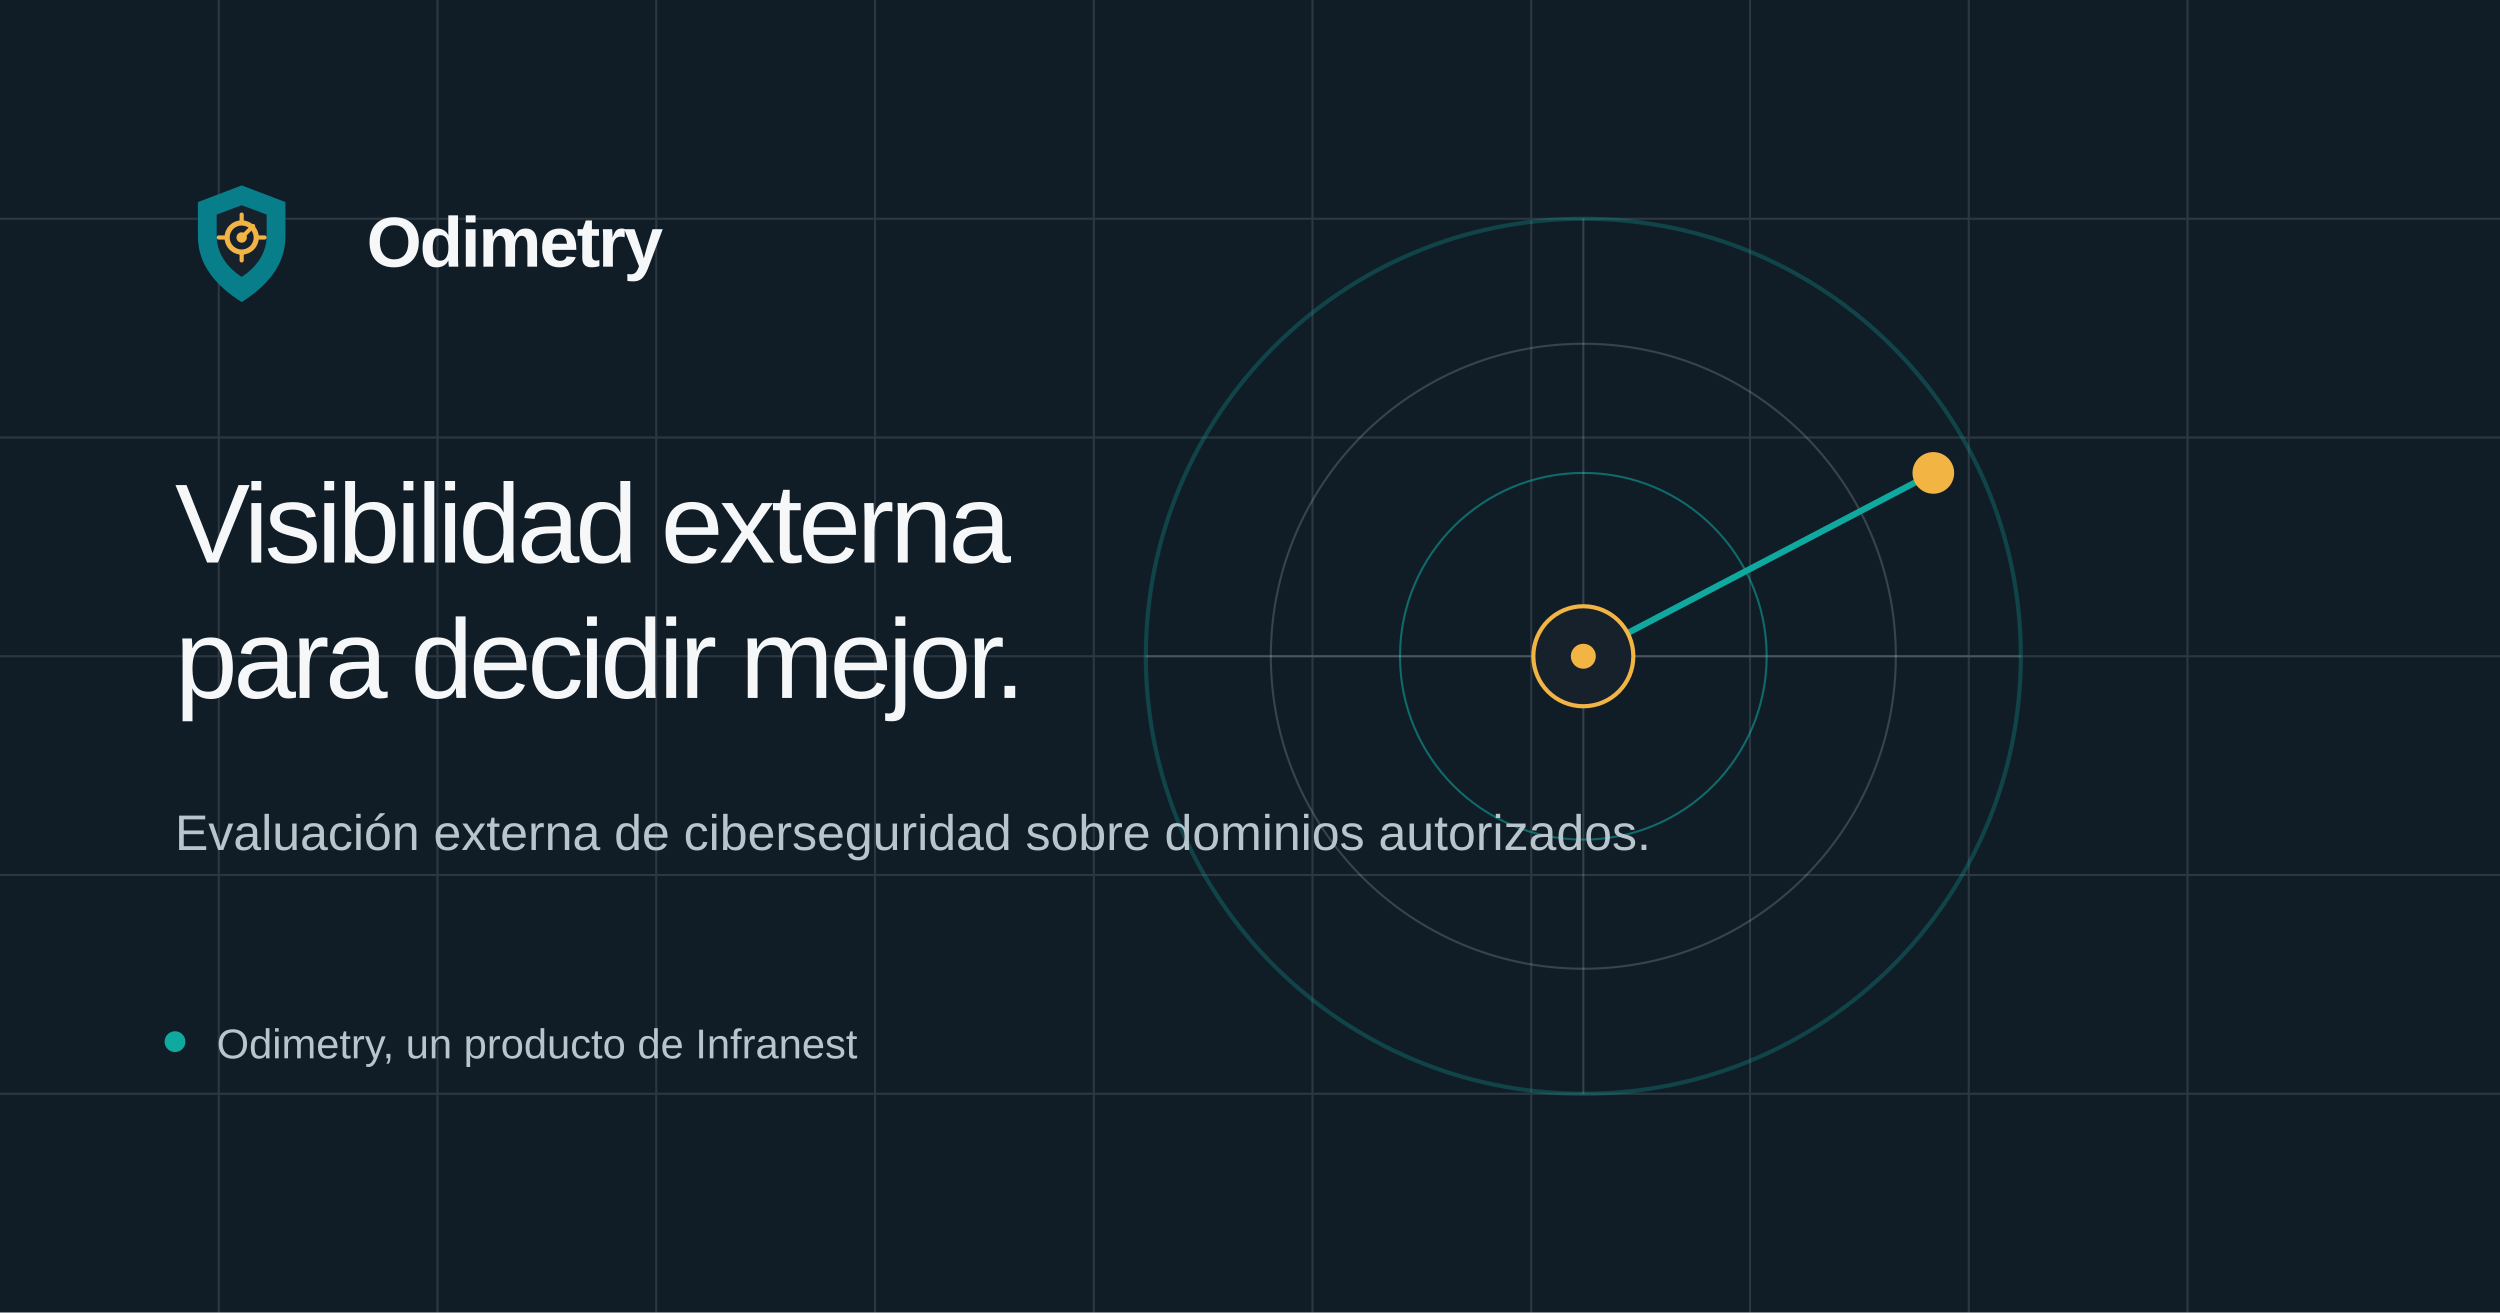
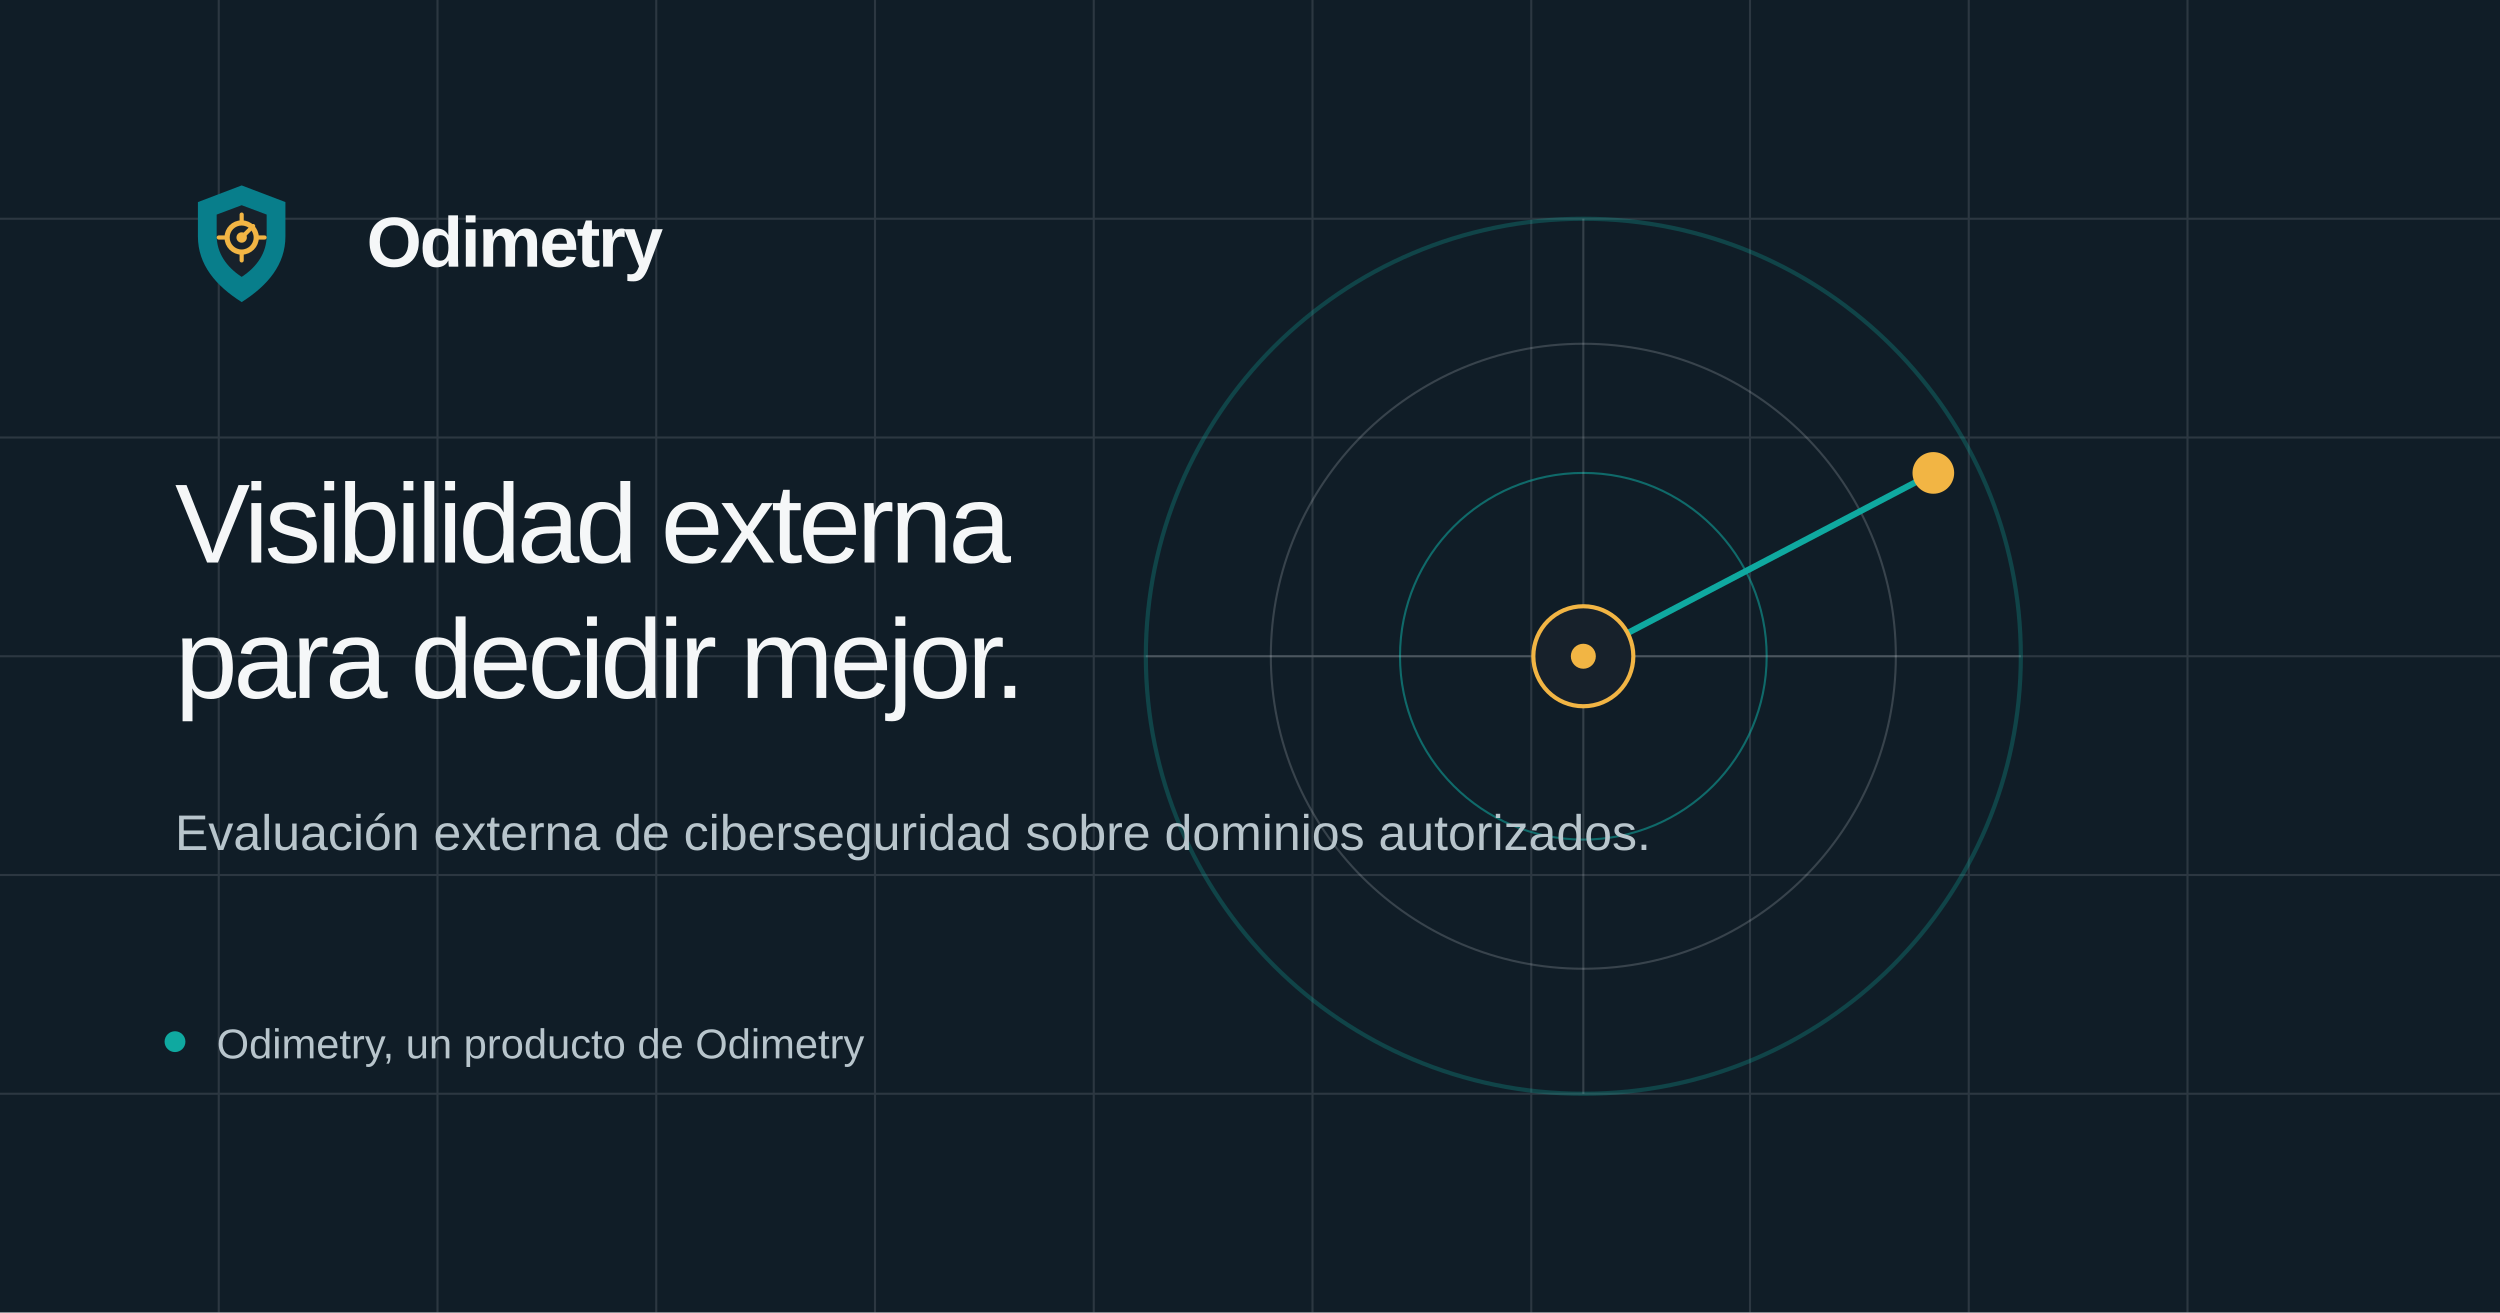
<svg xmlns="http://www.w3.org/2000/svg" width="1200" height="630" viewBox="0 0 1200 630" role="img" aria-labelledby="title desc">
  <rect width="1200" height="630" fill="#101D27" />
  <g opacity=".14" stroke="#D8DEE3" stroke-width="1">
    <path d="M0 105h1200M0 210h1200M0 315h1200M0 420h1200M0 525h1200" />
    <path d="M105 0v630M210 0v630M315 0v630M420 0v630M525 0v630M630 0v630M735 0v630M840 0v630M945 0v630M1050 0v630" />
  </g>
  <g transform="translate(84 85)">
    <path d="M32 4 53 12v16.5C53 42 44.5 52.1 32 60 19.5 52.1 11 42 11 28.5V12z" fill="#087E8B" />
    <path d="M32 13.5 44 18v10.1c0 8.2-4.6 15-12 19.8-7.4-4.8-12-11.6-12-19.8V18z" fill="#17212B" />
    <circle cx="32" cy="29" r="7" fill="none" stroke="#F2B544" stroke-width="2.5" />
    <path d="M32 29 37.5 23.5M32 21v-3M32 37v3M24 29h-3M40 29h3" fill="none" stroke="#F2B544" stroke-width="2" stroke-linecap="round" />
    <circle cx="32" cy="29" r="2.5" fill="#F2B544" />
    <text x="92" y="43" fill="#F5F7F8" font-family="Sora, Manrope, Arial, sans-serif" font-size="34" font-weight="600" letter-spacing="-1">Odimetry</text>
  </g>
  <g transform="translate(760 315)">
    <circle r="210" fill="none" stroke="#0FA9A0" stroke-opacity=".28" stroke-width="2" />
    <circle r="150" fill="none" stroke="#D8DEE3" stroke-opacity=".2" stroke-width="1" />
    <circle r="88" fill="none" stroke="#0FA9A0" stroke-opacity=".55" stroke-width="1" />
    <path d="M-210 0h420M0-210v420" stroke="#D8DEE3" stroke-opacity=".18" />
    <path d="M0 0 168-88" stroke="#0FA9A0" stroke-width="3" stroke-linecap="round" />
    <circle cx="168" cy="-88" r="10" fill="#F2B544" />
    <circle cx="0" cy="0" r="24" fill="#17212B" stroke="#F2B544" stroke-width="2" />
    <circle cx="0" cy="0" r="6" fill="#F2B544" />
  </g>
  <text x="84" y="270" fill="#F5F7F8" font-family="Sora, Manrope, Arial, sans-serif" font-size="54" font-weight="500" letter-spacing="-2">Visibilidad externa</text>
  <text x="84" y="335" fill="#F5F7F8" font-family="Sora, Manrope, Arial, sans-serif" font-size="54" font-weight="500" letter-spacing="-2">para decidir mejor.</text>
  <text x="84" y="408" fill="#B8C5CC" font-family="Manrope, Arial, sans-serif" font-size="24">Evaluación externa de ciberseguridad sobre dominios autorizados.</text>
  <circle cx="84" cy="500" r="5" fill="#0FA9A0" />
-   <text x="104" y="508" fill="#B8C5CC" font-family="Manrope, Arial, sans-serif" font-size="20">Odimetry, un producto de Infranest</text>
+   <text x="104" y="508" fill="#B8C5CC" font-family="Manrope, Arial, sans-serif" font-size="20">Odimetry, un producto de Odimetry</text>
</svg>
